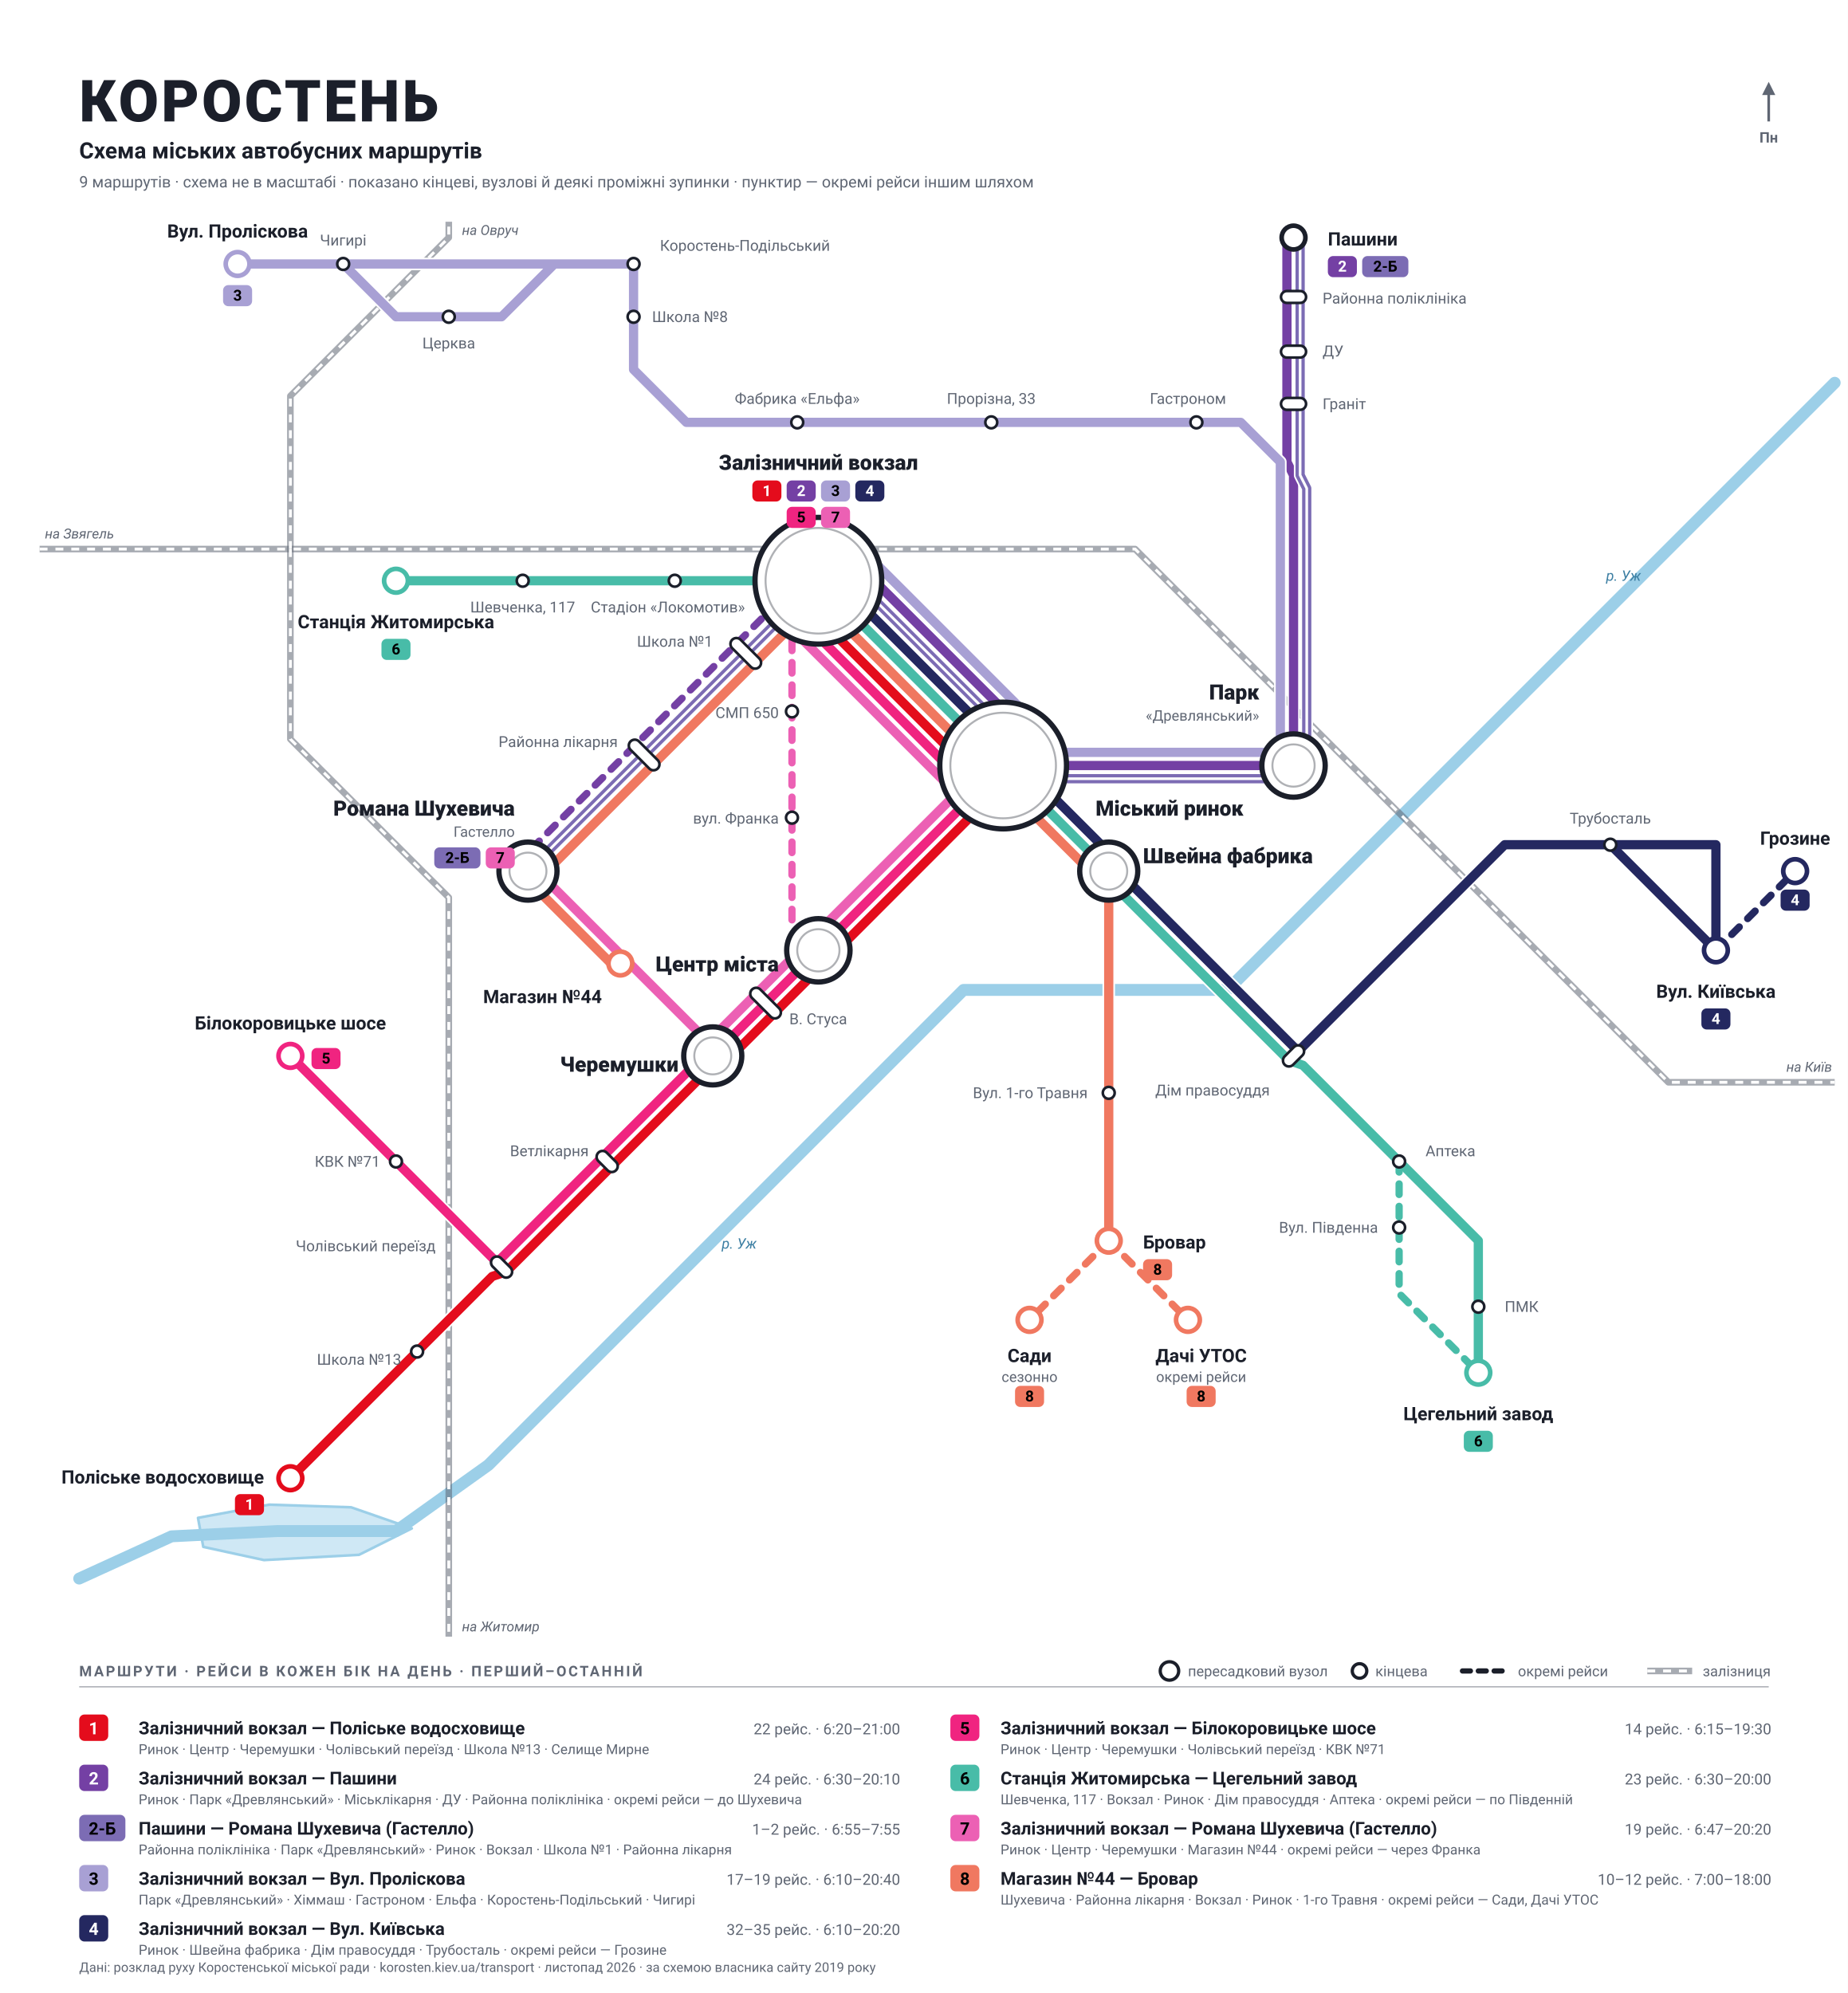
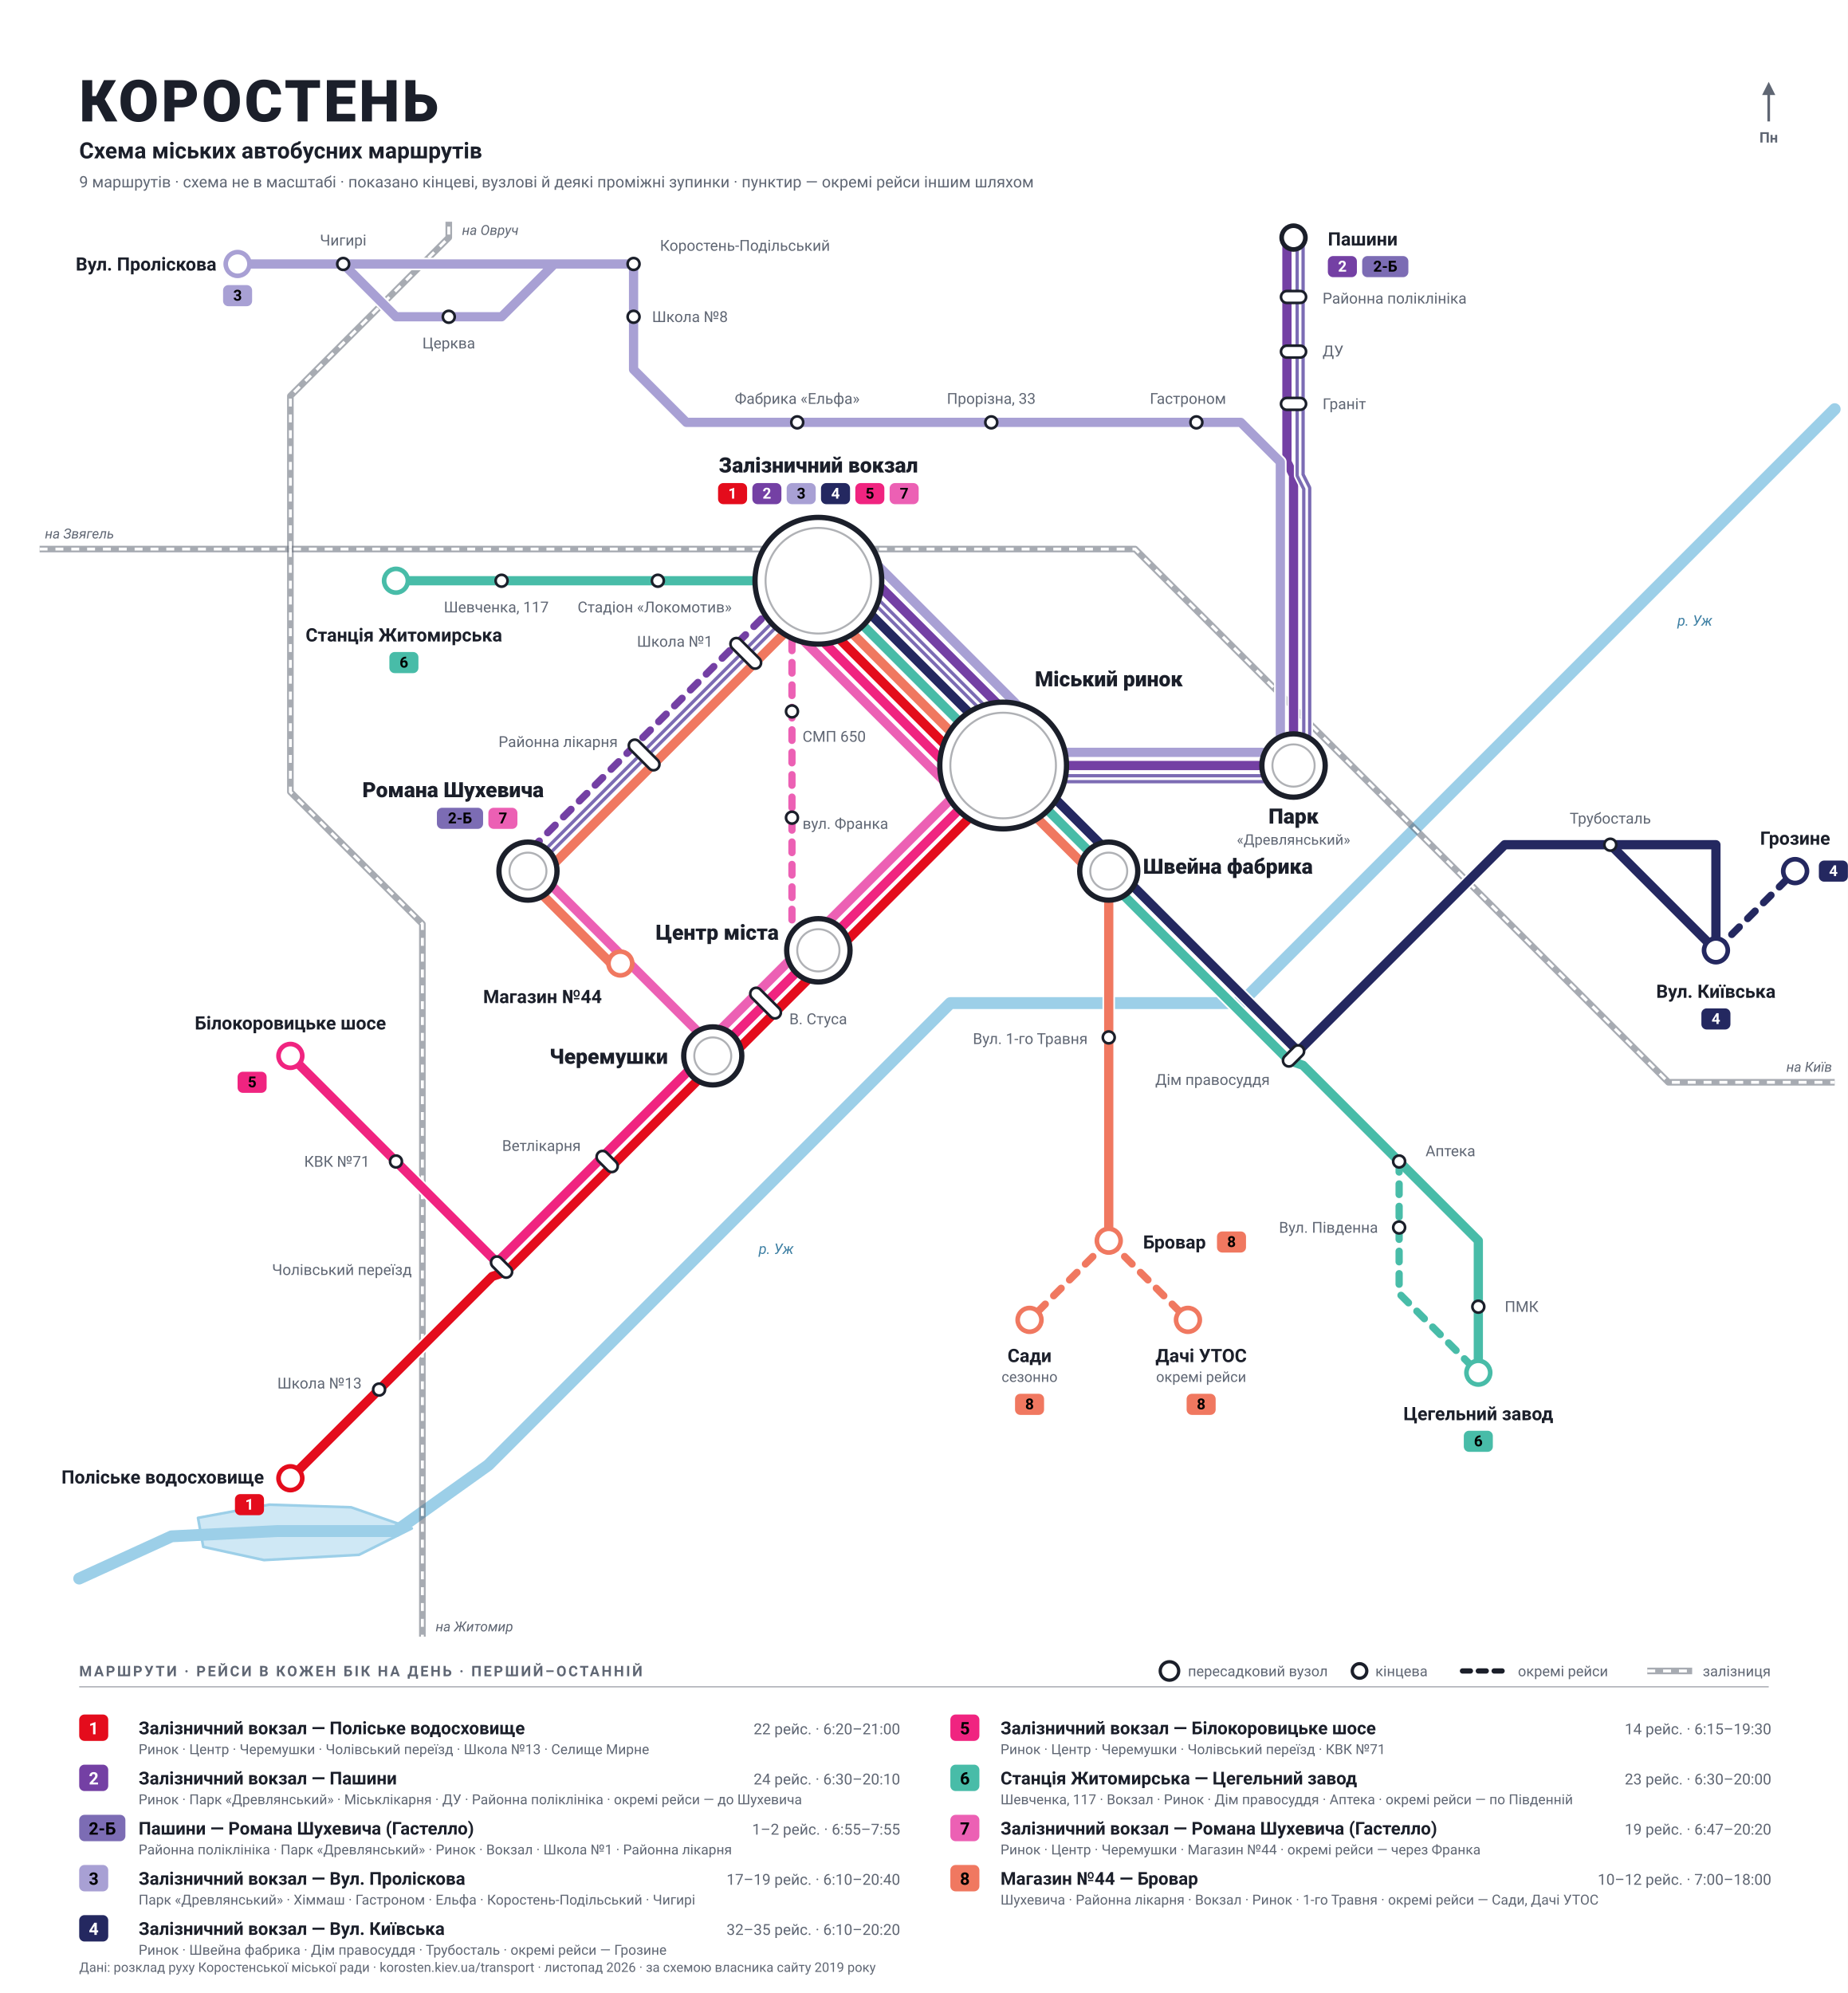
<svg xmlns="http://www.w3.org/2000/svg" viewBox="0 0 1400 1510" width="1400" height="1510" role="img" aria-label="Схема міських автобусних маршрутів Коростеня: 9 ліній, кінцеві та пересадкові зупинки" font-family="'Golos Text', 'Segoe UI', Roboto, Arial, sans-serif" color="#1b1f2a">
  <rect width="1400" height="1510" fill="#ffffff" />
  <text x="60" y="92" font-size="44" font-weight="800" letter-spacing="2" fill="#1b1f2a">КОРОСТЕНЬ</text>
  <text x="60" y="120" font-size="17" font-weight="600" fill="#1b1f2a">Схема міських автобусних маршрутів</text>
  <text x="60" y="142" font-size="12" fill="#5f6673">9 маршрутів · схема не в масштабі · показано кінцеві, вузлові й деякі проміжні зупинки · пунктир — окремі рейси іншим шляхом</text>
  <g transform="translate(1340,78)" fill="#5f6673" stroke="#5f6673">
    <line x1="0" y1="14" x2="0" y2="-10" stroke-width="2" />
    <polygon points="-5,-6 0,-16 5,-6" stroke="none" />
    <text x="0" y="30" text-anchor="middle" font-size="11" stroke="none" font-weight="600">Пн</text>
  </g>
  <g class="lts-water">
    <path d="M150.0,1150.0 L204.0,1140.0 L266.0,1142.0 L312.0,1158.0 L272.0,1178.0 L200.0,1182.0 L154.0,1172.0 Z" fill="#cfe8f5" stroke="#9ccfe8" stroke-width="2" stroke-linejoin="round" />
-     <path d="M60.0,1196.0 L130.0,1164.0 L210.0,1160.0 L300.0,1160.0 L370.0,1110.0 L730.0,750.0 L930.0,750.0 L1310.0,370.0 L1390.0,290.0" fill="none" stroke="#9ccfe8" stroke-width="9" stroke-linecap="round" stroke-linejoin="round" />
-     <text x="1230" y="440" text-anchor="middle" font-size="11" font-style="italic" fill="#3d7fa3">р. Уж</text>
-     <text x="560" y="946" text-anchor="middle" font-size="11" font-style="italic" fill="#3d7fa3">р. Уж</text>
+     <path d="M60.0,1196.0 L130.0,1164.0 L210.0,1160.0 L300.0,1160.0 L370.0,1110.0 L720.0,760.0 L940.0,760.0 L1320.0,380.0 L1390.0,310.0" fill="none" stroke="#9ccfe8" stroke-width="9" stroke-linecap="round" stroke-linejoin="round" />
+     <text x="1284" y="474" text-anchor="middle" font-size="11" font-style="italic" fill="#3d7fa3">р. Уж</text>
+     <text x="588" y="950" text-anchor="middle" font-size="11" font-style="italic" fill="#3d7fa3">р. Уж</text>
  </g>
  <g class="lts-rail" fill="none" stroke-linejoin="round">
    <path d="M30.0,416.0 L220.0,416.0 L860.0,416.0 L1264.0,820.0 L1390.0,820.0" stroke="#5f6673" stroke-width="5" opacity="0.55" />
    <path d="M30.0,416.0 L220.0,416.0 L860.0,416.0 L1264.0,820.0 L1390.0,820.0" stroke="#ffffff" stroke-width="2.2" stroke-dasharray="6 6" />
-     <path d="M220.0,416.0 L220.0,560.0 L340.0,680.0 L340.0,1240.0" stroke="#5f6673" stroke-width="5" opacity="0.55" />
-     <path d="M220.0,416.0 L220.0,560.0 L340.0,680.0 L340.0,1240.0" stroke="#ffffff" stroke-width="2.2" stroke-dasharray="6 6" />
+     <path d="M220.0,416.0 L220.0,600.0 L320.0,700.0 L320.0,1240.0" stroke="#5f6673" stroke-width="5" opacity="0.55" />
+     <path d="M220.0,416.0 L220.0,600.0 L320.0,700.0 L320.0,1240.0" stroke="#ffffff" stroke-width="2.2" stroke-dasharray="6 6" />
    <path d="M220.0,416.0 L220.0,300.0 L340.0,180.0 L340.0,168.0" stroke="#5f6673" stroke-width="5" opacity="0.55" />
    <path d="M220.0,416.0 L220.0,300.0 L340.0,180.0 L340.0,168.0" stroke="#ffffff" stroke-width="2.2" stroke-dasharray="6 6" />
    <text x="1388" y="812" text-anchor="end" font-size="10.5" font-style="italic" fill="#5f6673" stroke="none">на Київ</text>
-     <text x="350" y="1236" text-anchor="start" font-size="10.5" font-style="italic" fill="#5f6673" stroke="none">на Житомир</text>
+     <text x="330" y="1236" text-anchor="start" font-size="10.5" font-style="italic" fill="#5f6673" stroke="none">на Житомир</text>
    <text x="350" y="178" text-anchor="start" font-size="10.5" font-style="italic" fill="#5f6673" stroke="none">на Овруч</text>
    <text x="34" y="408" text-anchor="start" font-size="10.5" font-style="italic" fill="#5f6673" stroke="none">на Звягель</text>
  </g>
  <g class="lts-routes" fill="none" stroke-linecap="round" stroke-linejoin="round">
    <g class="lts-route" data-route="1">
      <path d="M605.9,454.1 L752.9,601.2 L627.1,727.1 L547.1,807.1 L536.5,810.6 L383.5,963.5 L372.9,967.1 L220.0,1120.0" stroke="#ffffff" stroke-width="9.5" />
      <path d="M605.9,454.1 L752.9,601.2 L627.1,727.1 L547.1,807.1 L536.5,810.6 L383.5,963.5 L372.9,967.1 L220.0,1120.0" stroke="#E40C1C" stroke-width="7" />
    </g>
    <g class="lts-route" data-route="2">
      <path d="M641.2,418.8 L802.4,580.0 L980.0,580.0 L980.0,360.0 L975.0,350.0 L975.0,180.0" stroke="#ffffff" stroke-width="9.5" />
      <path d="M641.2,418.8 L802.4,580.0 L980.0,580.0 L980.0,360.0 L975.0,350.0 L975.0,180.0" stroke="#7440A4" stroke-width="7" />
      <path d="M612.9,432.9 L392.9,652.9" stroke="#7440A4" stroke-width="5.5" stroke-dasharray="8 9" />
    </g>
    <g class="lts-route" data-route="2b">
      <path d="M985.0,180.0 L985.0,360.0 L990.0,370.0 L990.0,590.0 L798.3,590.0 L634.1,425.9 L400.0,660.0" stroke="#ffffff" stroke-width="9.5" />
      <path d="M985.0,180.0 L985.0,360.0 L990.0,370.0 L990.0,590.0 L798.3,590.0 L634.1,425.9 L400.0,660.0" stroke="#7C6CB4" stroke-width="7" />
      <path d="M985.0,180.0 L985.0,360.0 L990.0,370.0 L990.0,590.0 L798.3,590.0 L634.1,425.9 L400.0,660.0" stroke="#ffffff" stroke-width="2" />
    </g>
    <g class="lts-route" data-route="3">
      <path d="M648.3,411.7 L806.6,570.0 L970.0,570.0 L970.0,350.0 L940.0,320.0 L520.0,320.0 L480.0,280.0 L480.0,200.0 L420.0,200.0 L380.0,240.0 L300.0,240.0 L260.0,200.0 L180.0,200.0 L260.0,200.0 L420.0,200.0" stroke="#ffffff" stroke-width="9.5" />
      <path d="M648.3,411.7 L806.6,570.0 L970.0,570.0 L970.0,350.0 L940.0,320.0 L520.0,320.0 L480.0,280.0 L480.0,200.0 L420.0,200.0 L380.0,240.0 L300.0,240.0 L260.0,200.0 L180.0,200.0 L260.0,200.0 L420.0,200.0" stroke="#A8A0D4" stroke-width="7" />
    </g>
    <g class="lts-route" data-route="4">
      <path d="M627.1,432.9 L767.1,572.9 L847.1,652.9 L850.6,663.5 L983.5,796.5 L1140.0,640.0 L1220.0,640.0 L1300.0,640.0 L1300.0,720.0 L1220.0,640.0" stroke="#ffffff" stroke-width="9.5" />
      <path d="M627.1,432.9 L767.1,572.9 L847.1,652.9 L850.6,663.5 L983.5,796.5 L1140.0,640.0 L1220.0,640.0 L1300.0,640.0 L1300.0,720.0 L1220.0,640.0" stroke="#242860" stroke-width="7" />
      <path d="M1300.0,720.0 L1360.0,660.0" stroke="#242860" stroke-width="5.5" stroke-dasharray="8 9" />
    </g>
    <g class="lts-route" data-route="5">
      <path d="M598.8,461.2 L738.8,601.2 L620.0,720.0 L540.0,800.0 L529.4,803.5 L376.5,956.5 L220.0,800.0" stroke="#ffffff" stroke-width="9.5" />
      <path d="M598.8,461.2 L738.8,601.2 L620.0,720.0 L540.0,800.0 L529.4,803.5 L376.5,956.5 L220.0,800.0" stroke="#F02480" stroke-width="7" />
    </g>
    <g class="lts-route" data-route="6">
      <path d="M300.0,440.0 L620.0,440.0 L760.0,580.0 L840.0,660.0 L843.5,670.6 L976.5,803.5 L987.1,807.1 L1060.0,880.0 L1120.0,940.0 L1120.0,1040.0" stroke="#ffffff" stroke-width="9.5" />
      <path d="M300.0,440.0 L620.0,440.0 L760.0,580.0 L840.0,660.0 L843.5,670.6 L976.5,803.5 L987.1,807.1 L1060.0,880.0 L1120.0,940.0 L1120.0,1040.0" stroke="#48BCA8" stroke-width="7" />
      <path d="M1060.0,880.0 L1060.0,980.0 L1120.0,1040.0" stroke="#48BCA8" stroke-width="5.5" stroke-dasharray="8 9" />
    </g>
    <g class="lts-route" data-route="7">
      <path d="M591.7,468.3 L724.6,601.2 L612.9,712.9 L536.5,789.4 L473.5,726.5 L403.5,656.5" stroke="#ffffff" stroke-width="9.5" />
      <path d="M591.7,468.3 L724.6,601.2 L612.9,712.9 L536.5,789.4 L473.5,726.5 L403.5,656.5" stroke="#EC60B4" stroke-width="7" />
      <path d="M620.0,440.0 L600.0,470.0 L600.0,700.0 L620.0,720.0" stroke="#EC60B4" stroke-width="5.5" stroke-dasharray="8 9" />
    </g>
    <g class="lts-route" data-route="8">
      <path d="M466.5,733.5 L403.5,670.6 L620.0,454.1 L752.9,587.1 L840.0,674.1 L840.0,940.0" stroke="#ffffff" stroke-width="9.5" />
      <path d="M466.5,733.5 L403.5,670.6 L620.0,454.1 L752.9,587.1 L840.0,674.1 L840.0,940.0" stroke="#F07860" stroke-width="7" />
      <path d="M840.0,940.0 L780.0,1000.0" stroke="#F07860" stroke-width="5.5" stroke-dasharray="8 9" />
      <path d="M840.0,940.0 L900.0,1000.0" stroke="#F07860" stroke-width="5.5" stroke-dasharray="8 9" />
    </g>
  </g>
  <g class="lts-stop lts-stop--waypoint" data-stop="st_1082" data-stops="st_1082">
    <line x1="985.0" y1="306.0" x2="975.0" y2="306.0" stroke="#1b1f2a" stroke-width="11" stroke-linecap="round" />
    <line x1="985.0" y1="306.0" x2="975.0" y2="306.0" stroke="#ffffff" stroke-width="7" stroke-linecap="round" />
    <text x="1002" y="310" text-anchor="start" font-size="11.5" fill="#5f6673">Граніт</text>
  </g>
  <g class="lts-stop lts-stop--waypoint" data-stop="st_1083" data-stops="st_1083">
    <line x1="985.0" y1="266.4" x2="975.0" y2="266.4" stroke="#1b1f2a" stroke-width="11" stroke-linecap="round" />
    <line x1="985.0" y1="266.4" x2="975.0" y2="266.4" stroke="#ffffff" stroke-width="7" stroke-linecap="round" />
    <text x="1002" y="270" text-anchor="start" font-size="11.5" fill="#5f6673">ДУ</text>
  </g>
  <g class="lts-stop lts-stop--waypoint" data-stop="st_1085" data-stops="st_1085">
    <line x1="985.0" y1="225.0" x2="975.0" y2="225.0" stroke="#1b1f2a" stroke-width="11" stroke-linecap="round" />
    <line x1="985.0" y1="225.0" x2="975.0" y2="225.0" stroke="#ffffff" stroke-width="7" stroke-linecap="round" />
    <text x="1002" y="230" text-anchor="start" font-size="11.5" fill="#5f6673">Районна поліклініка</text>
  </g>
  <g class="lts-stop lts-stop--waypoint" data-stop="st_1021" data-stops="st_1021">
    <line x1="906.4" y1="320.0" x2="906.4" y2="320.0" stroke="#1b1f2a" stroke-width="11" stroke-linecap="round" />
    <line x1="906.4" y1="320.0" x2="906.4" y2="320.0" stroke="#ffffff" stroke-width="7" stroke-linecap="round" />
    <text x="900" y="306" text-anchor="middle" font-size="11.5" fill="#5f6673">Гастроном</text>
  </g>
  <g class="lts-stop lts-stop--waypoint" data-stop="st_1023" data-stops="st_1023">
    <line x1="751.0" y1="320.0" x2="751.0" y2="320.0" stroke="#1b1f2a" stroke-width="11" stroke-linecap="round" />
    <line x1="751.0" y1="320.0" x2="751.0" y2="320.0" stroke="#ffffff" stroke-width="7" stroke-linecap="round" />
    <text x="751" y="306" text-anchor="middle" font-size="11.5" fill="#5f6673">Прорізна, 33</text>
  </g>
  <g class="lts-stop lts-stop--waypoint" data-stop="st_1025" data-stops="st_1025">
    <line x1="604.0" y1="320.0" x2="604.0" y2="320.0" stroke="#1b1f2a" stroke-width="11" stroke-linecap="round" />
    <line x1="604.0" y1="320.0" x2="604.0" y2="320.0" stroke="#ffffff" stroke-width="7" stroke-linecap="round" />
    <text x="604" y="306" text-anchor="middle" font-size="11.5" fill="#5f6673">Фабрика «Ельфа»</text>
  </g>
  <g class="lts-stop lts-stop--waypoint" data-stop="st_1028" data-stops="st_1028">
    <line x1="480.0" y1="240.0" x2="480.0" y2="240.0" stroke="#1b1f2a" stroke-width="11" stroke-linecap="round" />
    <line x1="480.0" y1="240.0" x2="480.0" y2="240.0" stroke="#ffffff" stroke-width="7" stroke-linecap="round" />
    <text x="494" y="244" text-anchor="start" font-size="11.5" fill="#5f6673">Школа №8</text>
  </g>
  <g class="lts-stop lts-stop--waypoint" data-stop="st_1031" data-stops="st_1031">
    <line x1="480.0" y1="200.0" x2="480.0" y2="200.0" stroke="#1b1f2a" stroke-width="11" stroke-linecap="round" />
    <line x1="480.0" y1="200.0" x2="480.0" y2="200.0" stroke="#ffffff" stroke-width="7" stroke-linecap="round" />
    <text x="500" y="190" text-anchor="start" font-size="11.5" fill="#5f6673">Коростень-Подільський</text>
  </g>
  <g class="lts-stop lts-stop--waypoint" data-stop="st_1033" data-stops="st_1033">
    <line x1="340.0" y1="240.0" x2="340.0" y2="240.0" stroke="#1b1f2a" stroke-width="11" stroke-linecap="round" />
    <line x1="340.0" y1="240.0" x2="340.0" y2="240.0" stroke="#ffffff" stroke-width="7" stroke-linecap="round" />
    <text x="340" y="264" text-anchor="middle" font-size="11.5" fill="#5f6673">Церква</text>
  </g>
  <g class="lts-stop lts-stop--waypoint" data-stop="st_1035" data-stops="st_1035">
    <line x1="260.0" y1="200.0" x2="260.0" y2="200.0" stroke="#1b1f2a" stroke-width="11" stroke-linecap="round" />
    <line x1="260.0" y1="200.0" x2="260.0" y2="200.0" stroke="#ffffff" stroke-width="7" stroke-linecap="round" />
    <text x="260" y="186" text-anchor="middle" font-size="11.5" fill="#5f6673">Чигирі</text>
  </g>
  <g class="lts-stop lts-stop--waypoint" data-stop="st_1005" data-stops="st_1005">
    <line x1="572.9" y1="752.9" x2="587.1" y2="767.1" stroke="#1b1f2a" stroke-width="11" stroke-linecap="round" />
    <line x1="572.9" y1="752.9" x2="587.1" y2="767.1" stroke="#ffffff" stroke-width="7" stroke-linecap="round" />
    <text x="598" y="776" text-anchor="start" font-size="11.5" fill="#5f6673">В. Стуса</text>
  </g>
  <g class="lts-stop lts-stop--waypoint" data-stop="st_1007" data-stops="st_1007">
    <line x1="456.5" y1="876.5" x2="463.5" y2="883.5" stroke="#1b1f2a" stroke-width="11" stroke-linecap="round" />
    <line x1="456.5" y1="876.5" x2="463.5" y2="883.5" stroke="#ffffff" stroke-width="7" stroke-linecap="round" />
-     <text x="446" y="876" text-anchor="end" font-size="11.5" fill="#5f6673">Ветлікарня</text>
+     <text x="440" y="872" text-anchor="end" font-size="11.5" fill="#5f6673">Ветлікарня</text>
  </g>
  <g class="lts-stop lts-stop--waypoint" data-stop="st_1010" data-stops="st_1010">
    <line x1="376.5" y1="956.5" x2="383.5" y2="963.5" stroke="#1b1f2a" stroke-width="11" stroke-linecap="round" />
    <line x1="376.5" y1="956.5" x2="383.5" y2="963.5" stroke="#ffffff" stroke-width="7" stroke-linecap="round" />
-     <text x="330" y="948" text-anchor="end" font-size="11.5" fill="#5f6673">Чолівський переїзд</text>
+     <text x="312" y="966" text-anchor="end" font-size="11.5" fill="#5f6673">Чолівський переїзд</text>
  </g>
  <g class="lts-stop lts-stop--waypoint" data-stop="st_1011" data-stops="st_1011">
-     <line x1="316.0" y1="1024.0" x2="316.0" y2="1024.0" stroke="#1b1f2a" stroke-width="11" stroke-linecap="round" />
-     <line x1="316.0" y1="1024.0" x2="316.0" y2="1024.0" stroke="#ffffff" stroke-width="7" stroke-linecap="round" />
-     <text x="304" y="1034" text-anchor="end" font-size="11.5" fill="#5f6673">Школа №13</text>
+     <line x1="287.2" y1="1052.8" x2="287.2" y2="1052.8" stroke="#1b1f2a" stroke-width="11" stroke-linecap="round" />
+     <line x1="287.2" y1="1052.8" x2="287.2" y2="1052.8" stroke="#ffffff" stroke-width="7" stroke-linecap="round" />
+     <text x="274" y="1052" text-anchor="end" font-size="11.5" fill="#5f6673">Школа №13</text>
  </g>
  <g class="lts-stop lts-stop--waypoint" data-stop="st_1047" data-stops="st_1047">
    <line x1="300.0" y1="880.0" x2="300.0" y2="880.0" stroke="#1b1f2a" stroke-width="11" stroke-linecap="round" />
    <line x1="300.0" y1="880.0" x2="300.0" y2="880.0" stroke="#ffffff" stroke-width="7" stroke-linecap="round" />
-     <text x="288" y="884" text-anchor="end" font-size="11.5" fill="#5f6673">КВК №71</text>
+     <text x="280" y="884" text-anchor="end" font-size="11.5" fill="#5f6673">КВК №71</text>
  </g>
  <g class="lts-stop lts-stop--waypoint" data-stop="st_1064" data-stops="st_1064">
    <line x1="557.9" y1="487.9" x2="572.1" y2="502.1" stroke="#1b1f2a" stroke-width="11" stroke-linecap="round" />
    <line x1="557.9" y1="487.9" x2="572.1" y2="502.1" stroke="#ffffff" stroke-width="7" stroke-linecap="round" />
    <text x="540" y="490" text-anchor="end" font-size="11.5" fill="#5f6673">Школа №1</text>
  </g>
  <g class="lts-stop lts-stop--waypoint" data-stop="st_1073" data-stops="st_1073">
    <line x1="480.9" y1="564.9" x2="495.1" y2="579.1" stroke="#1b1f2a" stroke-width="11" stroke-linecap="round" />
    <line x1="480.9" y1="564.9" x2="495.1" y2="579.1" stroke="#ffffff" stroke-width="7" stroke-linecap="round" />
    <text x="468" y="566" text-anchor="end" font-size="11.5" fill="#5f6673">Районна лікарня</text>
  </g>
  <g class="lts-stop lts-stop--waypoint" data-stop="st_1053" data-stops="st_1053">
-     <line x1="396.0" y1="440.0" x2="396.0" y2="440.0" stroke="#1b1f2a" stroke-width="11" stroke-linecap="round" />
-     <line x1="396.0" y1="440.0" x2="396.0" y2="440.0" stroke="#ffffff" stroke-width="7" stroke-linecap="round" />
-     <text x="396" y="464" text-anchor="middle" font-size="11.5" fill="#5f6673">Шевченка, 117</text>
+     <line x1="380.0" y1="440.0" x2="380.0" y2="440.0" stroke="#1b1f2a" stroke-width="11" stroke-linecap="round" />
+     <line x1="380.0" y1="440.0" x2="380.0" y2="440.0" stroke="#ffffff" stroke-width="7" stroke-linecap="round" />
+     <text x="376" y="464" text-anchor="middle" font-size="11.5" fill="#5f6673">Шевченка, 117</text>
  </g>
  <g class="lts-stop lts-stop--waypoint" data-stop="st_1055" data-stops="st_1055">
-     <line x1="511.2" y1="440.0" x2="511.2" y2="440.0" stroke="#1b1f2a" stroke-width="11" stroke-linecap="round" />
-     <line x1="511.2" y1="440.0" x2="511.2" y2="440.0" stroke="#ffffff" stroke-width="7" stroke-linecap="round" />
-     <text x="506" y="464" text-anchor="middle" font-size="11.5" fill="#5f6673">Стадіон «Локомотив»</text>
+     <line x1="498.4" y1="440.0" x2="498.4" y2="440.0" stroke="#1b1f2a" stroke-width="11" stroke-linecap="round" />
+     <line x1="498.4" y1="440.0" x2="498.4" y2="440.0" stroke="#ffffff" stroke-width="7" stroke-linecap="round" />
+     <text x="496" y="464" text-anchor="middle" font-size="11.5" fill="#5f6673">Стадіон «Локомотив»</text>
  </g>
  <g class="lts-stop lts-stop--waypoint" data-stop="st_1074" data-stops="st_1074">
-     <line x1="840.0" y1="828.0" x2="840.0" y2="828.0" stroke="#1b1f2a" stroke-width="11" stroke-linecap="round" />
-     <line x1="840.0" y1="828.0" x2="840.0" y2="828.0" stroke="#ffffff" stroke-width="7" stroke-linecap="round" />
-     <text x="824" y="832" text-anchor="end" font-size="11.5" fill="#5f6673">Вул. 1-го Травня</text>
+     <line x1="840.0" y1="786.0" x2="840.0" y2="786.0" stroke="#1b1f2a" stroke-width="11" stroke-linecap="round" />
+     <line x1="840.0" y1="786.0" x2="840.0" y2="786.0" stroke="#ffffff" stroke-width="7" stroke-linecap="round" />
+     <text x="824" y="791" text-anchor="end" font-size="11.5" fill="#5f6673">Вул. 1-го Травня</text>
  </g>
  <g class="lts-stop lts-stop--waypoint" data-stop="st_1038" data-stops="st_1038">
    <line x1="976.5" y1="803.5" x2="983.5" y2="796.5" stroke="#1b1f2a" stroke-width="11" stroke-linecap="round" />
    <line x1="976.5" y1="803.5" x2="983.5" y2="796.5" stroke="#ffffff" stroke-width="7" stroke-linecap="round" />
-     <text x="962" y="830" text-anchor="end" font-size="11.5" fill="#5f6673">Дім правосуддя</text>
+     <text x="962" y="822" text-anchor="end" font-size="11.5" fill="#5f6673">Дім правосуддя</text>
  </g>
  <g class="lts-stop lts-stop--waypoint" data-stop="st_1041" data-stops="st_1041">
    <line x1="1220.0" y1="640.0" x2="1220.0" y2="640.0" stroke="#1b1f2a" stroke-width="11" stroke-linecap="round" />
    <line x1="1220.0" y1="640.0" x2="1220.0" y2="640.0" stroke="#ffffff" stroke-width="7" stroke-linecap="round" />
    <text x="1220" y="624" text-anchor="middle" font-size="11.5" fill="#5f6673">Трубосталь</text>
  </g>
  <g class="lts-stop lts-stop--waypoint" data-stop="st_1057" data-stops="st_1057">
    <line x1="1060.0" y1="880.0" x2="1060.0" y2="880.0" stroke="#1b1f2a" stroke-width="11" stroke-linecap="round" />
    <line x1="1060.0" y1="880.0" x2="1060.0" y2="880.0" stroke="#ffffff" stroke-width="7" stroke-linecap="round" />
    <text x="1080" y="876" text-anchor="start" font-size="11.5" fill="#5f6673">Аптека</text>
  </g>
  <g class="lts-stop lts-stop--waypoint" data-stop="st_1063" data-stops="st_1063">
    <line x1="1120.0" y1="990.0" x2="1120.0" y2="990.0" stroke="#1b1f2a" stroke-width="11" stroke-linecap="round" />
    <line x1="1120.0" y1="990.0" x2="1120.0" y2="990.0" stroke="#ffffff" stroke-width="7" stroke-linecap="round" />
    <text x="1140" y="994" text-anchor="start" font-size="11.5" fill="#5f6673">ПМК</text>
  </g>
  <g class="lts-stop lts-stop--waypoint" data-stop="st_1060" data-stops="st_1060">
    <line x1="1060.0" y1="930.0" x2="1060.0" y2="930.0" stroke="#1b1f2a" stroke-width="11" stroke-linecap="round" />
    <line x1="1060.0" y1="930.0" x2="1060.0" y2="930.0" stroke="#ffffff" stroke-width="7" stroke-linecap="round" />
    <text x="1044" y="934" text-anchor="end" font-size="11.5" fill="#5f6673">Вул. Південна</text>
  </g>
  <g class="lts-stop lts-stop--waypoint" data-stop="st_1072" data-stops="st_1072">
    <line x1="600.0" y1="539.0" x2="600.0" y2="539.0" stroke="#1b1f2a" stroke-width="11" stroke-linecap="round" />
    <line x1="600.0" y1="539.0" x2="600.0" y2="539.0" stroke="#ffffff" stroke-width="7" stroke-linecap="round" />
-     <text x="590" y="544" text-anchor="end" font-size="11.5" fill="#5f6673">СМП 650</text>
+     <text x="608" y="562" text-anchor="start" font-size="11.5" fill="#5f6673">СМП 650</text>
  </g>
  <g class="lts-stop lts-stop--waypoint" data-stop="st_1071" data-stops="st_1071">
    <line x1="600.0" y1="619.5" x2="600.0" y2="619.5" stroke="#1b1f2a" stroke-width="11" stroke-linecap="round" />
    <line x1="600.0" y1="619.5" x2="600.0" y2="619.5" stroke="#ffffff" stroke-width="7" stroke-linecap="round" />
-     <text x="590" y="624" text-anchor="end" font-size="11.5" fill="#5f6673">вул. Франка</text>
+     <text x="608" y="628" text-anchor="start" font-size="11.5" fill="#5f6673">вул. Франка</text>
  </g>
  <g class="lts-stop lts-stop--terminal" data-stop="st_1015" data-stops="st_1015">
    <circle cx="220.0" cy="1120.0" r="9" fill="#ffffff" stroke="#E40C1C" stroke-width="3.5" />
    <text x="200" y="1124" text-anchor="end" font-size="14" font-weight="700" fill="#1b1f2a">Поліське водосховище</text>
    <g class="lts-badge" data-route="1">
      <rect x="178.0" y="1132.0" width="22" height="16" rx="4" fill="#E40C1C" />
      <text x="189.0" y="1143.8" text-anchor="middle" font-size="11.5" font-weight="700" fill="#ffffff">1</text>
    </g>
  </g>
  <g class="lts-stop lts-stop--terminal" data-stop="st_1048" data-stops="st_1048">
    <circle cx="220.0" cy="800.0" r="9" fill="#ffffff" stroke="#F02480" stroke-width="3.5" />
    <text x="220" y="780" text-anchor="middle" font-size="14" font-weight="700" fill="#1b1f2a">Білокоровицьке шосе</text>
    <g class="lts-badge" data-route="5">
-       <rect x="236.0" y="794.0" width="22" height="16" rx="4" fill="#F02480" />
-       <text x="247.0" y="805.8" text-anchor="middle" font-size="11.5" font-weight="700" fill="#000000">5</text>
+       <rect x="180.0" y="812.0" width="22" height="16" rx="4" fill="#F02480" />
+       <text x="191.0" y="823.8" text-anchor="middle" font-size="11.5" font-weight="700" fill="#000000">5</text>
    </g>
  </g>
  <g class="lts-stop lts-stop--terminal" data-stop="st_1087" data-stops="st_1087">
    <circle cx="980.0" cy="180.0" r="9" fill="#ffffff" stroke="#1b1f2a" stroke-width="3.5" />
    <text x="1006" y="186" text-anchor="start" font-size="14" font-weight="700" fill="#1b1f2a">Пашини</text>
    <g class="lts-badge" data-route="2">
      <rect x="1006.0" y="194.0" width="22" height="16" rx="4" fill="#7440A4" />
      <text x="1017.0" y="205.8" text-anchor="middle" font-size="11.5" font-weight="700" fill="#ffffff">2</text>
    </g>
    <g class="lts-badge" data-route="2b">
      <rect x="1032.0" y="194.0" width="35" height="16" rx="4" fill="#7C6CB4" />
      <text x="1049.5" y="205.8" text-anchor="middle" font-size="11.5" font-weight="700" fill="#000000">2-Б</text>
    </g>
  </g>
  <g class="lts-stop lts-stop--terminal" data-stop="st_1036" data-stops="st_1036">
    <circle cx="180.0" cy="200.0" r="9" fill="#ffffff" stroke="#A8A0D4" stroke-width="3.5" />
-     <text x="180" y="180" text-anchor="middle" font-size="14" font-weight="700" fill="#1b1f2a">Вул. Проліскова</text>
+     <text x="164" y="205" text-anchor="end" font-size="14" font-weight="700" fill="#1b1f2a">Вул. Проліскова</text>
    <g class="lts-badge" data-route="3">
      <rect x="169.0" y="216.0" width="22" height="16" rx="4" fill="#A8A0D4" />
      <text x="180.0" y="227.8" text-anchor="middle" font-size="11.5" font-weight="700" fill="#000000">3</text>
    </g>
  </g>
  <g class="lts-stop lts-stop--terminal" data-stop="st_1044" data-stops="st_1044">
    <circle cx="1300.0" cy="720.0" r="9" fill="#ffffff" stroke="#242860" stroke-width="3.5" />
    <text x="1300" y="756" text-anchor="middle" font-size="14" font-weight="700" fill="#1b1f2a">Вул. Київська</text>
    <g class="lts-badge" data-route="4">
      <rect x="1289.0" y="764.0" width="22" height="16" rx="4" fill="#242860" />
      <text x="1300.0" y="775.8" text-anchor="middle" font-size="11.5" font-weight="700" fill="#ffffff">4</text>
    </g>
  </g>
  <g class="lts-stop lts-stop--terminal" data-stop="st_1049" data-stops="st_1049">
    <circle cx="300.0" cy="440.0" r="9" fill="#ffffff" stroke="#48BCA8" stroke-width="3.5" />
-     <text x="300" y="476" text-anchor="middle" font-size="14" font-weight="700" fill="#1b1f2a">Станція Житомирська</text>
+     <text x="306" y="486" text-anchor="middle" font-size="14" font-weight="700" fill="#1b1f2a">Станція Житомирська</text>
    <g class="lts-badge" data-route="6">
-       <rect x="289.0" y="484.0" width="22" height="16" rx="4" fill="#48BCA8" />
-       <text x="300.0" y="495.8" text-anchor="middle" font-size="11.5" font-weight="700" fill="#000000">6</text>
+       <rect x="295.0" y="494.0" width="22" height="16" rx="4" fill="#48BCA8" />
+       <text x="306.0" y="505.8" text-anchor="middle" font-size="11.5" font-weight="700" fill="#000000">6</text>
    </g>
  </g>
  <g class="lts-stop lts-stop--terminal" data-stop="st_1061" data-stops="st_1061">
    <circle cx="1120.0" cy="1040.0" r="9" fill="#ffffff" stroke="#48BCA8" stroke-width="3.5" />
    <text x="1120" y="1076" text-anchor="middle" font-size="14" font-weight="700" fill="#1b1f2a">Цегельний завод</text>
    <g class="lts-badge" data-route="6">
      <rect x="1109.0" y="1084.0" width="22" height="16" rx="4" fill="#48BCA8" />
      <text x="1120.0" y="1095.8" text-anchor="middle" font-size="11.5" font-weight="700" fill="#000000">6</text>
    </g>
  </g>
  <g class="lts-stop lts-stop--terminal" data-stop="st_1076" data-stops="st_1076">
    <circle cx="840.0" cy="940.0" r="9" fill="#ffffff" stroke="#F07860" stroke-width="3.5" />
    <text x="866" y="946" text-anchor="start" font-size="14" font-weight="700" fill="#1b1f2a">Бровар</text>
    <g class="lts-badge" data-route="8">
-       <rect x="866.0" y="954.0" width="22" height="16" rx="4" fill="#F07860" />
-       <text x="877.0" y="965.8" text-anchor="middle" font-size="11.5" font-weight="700" fill="#000000">8</text>
+       <rect x="922.0" y="933.0" width="22" height="16" rx="4" fill="#F07860" />
+       <text x="933.0" y="944.8" text-anchor="middle" font-size="11.5" font-weight="700" fill="#000000">8</text>
    </g>
  </g>
  <g class="lts-stop lts-stop--terminal" data-stop="st_1068" data-stops="st_1068">
    <circle cx="470.0" cy="730.0" r="9" fill="#ffffff" stroke="#F07860" stroke-width="3.5" />
    <text x="456" y="760" text-anchor="end" font-size="14" font-weight="700" fill="#1b1f2a">Магазин №44</text>
  </g>
  <g class="lts-stop lts-stop--terminal" data-stop="st_1101" data-stops="st_1101">
    <circle cx="1360.0" cy="660.0" r="9" fill="#ffffff" stroke="#242860" stroke-width="3.5" />
    <text x="1360" y="640" text-anchor="middle" font-size="14" font-weight="700" fill="#1b1f2a">Грозине</text>
    <g class="lts-badge" data-route="4">
-       <rect x="1349.0" y="674.0" width="22" height="16" rx="4" fill="#242860" />
-       <text x="1360.0" y="685.8" text-anchor="middle" font-size="11.5" font-weight="700" fill="#ffffff">4</text>
+       <rect x="1378.0" y="652.0" width="22" height="16" rx="4" fill="#242860" />
+       <text x="1389.0" y="663.8" text-anchor="middle" font-size="11.5" font-weight="700" fill="#ffffff">4</text>
    </g>
  </g>
  <g class="lts-stop lts-stop--terminal" data-stop="st_1105" data-stops="st_1105">
    <circle cx="780.0" cy="1000.0" r="9" fill="#ffffff" stroke="#F07860" stroke-width="3.5" />
    <text x="780" y="1032" text-anchor="middle" font-size="14" font-weight="700" fill="#1b1f2a">Сади</text>
    <text x="780" y="1047" text-anchor="middle" font-size="11" fill="#5f6673">сезонно</text>
    <g class="lts-badge" data-route="8">
-       <rect x="769.0" y="1050.0" width="22" height="16" rx="4" fill="#F07860" />
-       <text x="780.0" y="1061.8" text-anchor="middle" font-size="11.5" font-weight="700" fill="#000000">8</text>
+       <rect x="769.0" y="1056.0" width="22" height="16" rx="4" fill="#F07860" />
+       <text x="780.0" y="1067.8" text-anchor="middle" font-size="11.5" font-weight="700" fill="#000000">8</text>
    </g>
  </g>
  <g class="lts-stop lts-stop--terminal" data-stop="st_1102" data-stops="st_1102">
    <circle cx="900.0" cy="1000.0" r="9" fill="#ffffff" stroke="#F07860" stroke-width="3.5" />
    <text x="910" y="1032" text-anchor="middle" font-size="14" font-weight="700" fill="#1b1f2a">Дачі УТОС</text>
    <text x="910" y="1047" text-anchor="middle" font-size="11" fill="#5f6673">окремі рейси</text>
    <g class="lts-badge" data-route="8">
-       <rect x="899.0" y="1050.0" width="22" height="16" rx="4" fill="#F07860" />
-       <text x="910.0" y="1061.8" text-anchor="middle" font-size="11.5" font-weight="700" fill="#000000">8</text>
+       <rect x="899.0" y="1056.0" width="22" height="16" rx="4" fill="#F07860" />
+       <text x="910.0" y="1067.8" text-anchor="middle" font-size="11.5" font-weight="700" fill="#000000">8</text>
    </g>
  </g>
  <g class="lts-stop lts-stop--hub" data-stop="st_1001" data-stops="st_1001">
    <circle cx="620" cy="440" r="48" fill="#ffffff" stroke="#1b1f2a" stroke-width="4" />
    <circle cx="620" cy="440" r="40" fill="none" stroke="#1b1f2a" stroke-width="1.5" opacity="0.35" />
-     <text x="620" y="356" text-anchor="middle" font-size="16" font-weight="800" fill="#1b1f2a">Залізничний вокзал</text>
+     <text x="620" y="358" text-anchor="middle" font-size="16" font-weight="800" fill="#1b1f2a">Залізничний вокзал</text>
    <g class="lts-badge" data-route="1">
-       <rect x="570.0" y="364.0" width="22" height="16" rx="4" fill="#E40C1C" />
-       <text x="581.0" y="375.8" text-anchor="middle" font-size="11.5" font-weight="700" fill="#ffffff">1</text>
+       <rect x="544.0" y="366.0" width="22" height="16" rx="4" fill="#E40C1C" />
+       <text x="555.0" y="377.8" text-anchor="middle" font-size="11.5" font-weight="700" fill="#ffffff">1</text>
    </g>
    <g class="lts-badge" data-route="2">
-       <rect x="596.0" y="364.0" width="22" height="16" rx="4" fill="#7440A4" />
-       <text x="607.0" y="375.8" text-anchor="middle" font-size="11.5" font-weight="700" fill="#ffffff">2</text>
+       <rect x="570.0" y="366.0" width="22" height="16" rx="4" fill="#7440A4" />
+       <text x="581.0" y="377.8" text-anchor="middle" font-size="11.5" font-weight="700" fill="#ffffff">2</text>
    </g>
    <g class="lts-badge" data-route="3">
-       <rect x="622.0" y="364.0" width="22" height="16" rx="4" fill="#A8A0D4" />
-       <text x="633.0" y="375.8" text-anchor="middle" font-size="11.5" font-weight="700" fill="#000000">3</text>
+       <rect x="596.0" y="366.0" width="22" height="16" rx="4" fill="#A8A0D4" />
+       <text x="607.0" y="377.8" text-anchor="middle" font-size="11.5" font-weight="700" fill="#000000">3</text>
    </g>
    <g class="lts-badge" data-route="4">
-       <rect x="648.0" y="364.0" width="22" height="16" rx="4" fill="#242860" />
-       <text x="659.0" y="375.8" text-anchor="middle" font-size="11.5" font-weight="700" fill="#ffffff">4</text>
+       <rect x="622.0" y="366.0" width="22" height="16" rx="4" fill="#242860" />
+       <text x="633.0" y="377.8" text-anchor="middle" font-size="11.5" font-weight="700" fill="#ffffff">4</text>
    </g>
    <g class="lts-badge" data-route="5">
-       <rect x="596.0" y="384.0" width="22" height="16" rx="4" fill="#F02480" />
-       <text x="607.0" y="395.8" text-anchor="middle" font-size="11.5" font-weight="700" fill="#000000">5</text>
+       <rect x="648.0" y="366.0" width="22" height="16" rx="4" fill="#F02480" />
+       <text x="659.0" y="377.8" text-anchor="middle" font-size="11.5" font-weight="700" fill="#000000">5</text>
    </g>
    <g class="lts-badge" data-route="7">
-       <rect x="622.0" y="384.0" width="22" height="16" rx="4" fill="#EC60B4" />
-       <text x="633.0" y="395.8" text-anchor="middle" font-size="11.5" font-weight="700" fill="#000000">7</text>
+       <rect x="674.0" y="366.0" width="22" height="16" rx="4" fill="#EC60B4" />
+       <text x="685.0" y="377.8" text-anchor="middle" font-size="11.5" font-weight="700" fill="#000000">7</text>
    </g>
  </g>
  <g class="lts-stop lts-stop--hub" data-stop="st_1002" data-stops="st_1002">
    <circle cx="760" cy="580" r="48" fill="#ffffff" stroke="#1b1f2a" stroke-width="4" />
    <circle cx="760" cy="580" r="40" fill="none" stroke="#1b1f2a" stroke-width="1.5" opacity="0.35" />
-     <text x="830" y="618" text-anchor="start" font-size="16" font-weight="800" fill="#1b1f2a">Міський ринок</text>
+     <text x="784" y="520" text-anchor="start" font-size="16" font-weight="800" fill="#1b1f2a">Міський ринок</text>
  </g>
  <g class="lts-stop lts-stop--hub" data-stop="st_1003" data-stops="st_1003">
    <circle cx="620" cy="720" r="24" fill="#ffffff" stroke="#1b1f2a" stroke-width="4" />
    <circle cx="620" cy="720" r="16" fill="none" stroke="#1b1f2a" stroke-width="1.5" opacity="0.35" />
-     <text x="590" y="736" text-anchor="end" font-size="16" font-weight="800" fill="#1b1f2a">Центр міста</text>
+     <text x="590" y="712" text-anchor="end" font-size="16" font-weight="800" fill="#1b1f2a">Центр міста</text>
  </g>
  <g class="lts-stop lts-stop--hub" data-stop="st_1016" data-stops="st_1016">
    <circle cx="980" cy="580" r="24" fill="#ffffff" stroke="#1b1f2a" stroke-width="4" />
    <circle cx="980" cy="580" r="16" fill="none" stroke="#1b1f2a" stroke-width="1.5" opacity="0.35" />
-     <text x="954" y="530" text-anchor="end" font-size="16" font-weight="800" fill="#1b1f2a">Парк</text>
-     <text x="954" y="546" text-anchor="end" font-size="11" fill="#5f6673">«Древлянський»</text>
+     <text x="980" y="624" text-anchor="middle" font-size="16" font-weight="800" fill="#1b1f2a">Парк</text>
+     <text x="980" y="640" text-anchor="middle" font-size="11" fill="#5f6673">«Древлянський»</text>
  </g>
  <g class="lts-stop lts-stop--hub" data-stop="st_1037" data-stops="st_1037">
    <circle cx="840" cy="660" r="22" fill="#ffffff" stroke="#1b1f2a" stroke-width="4" />
    <circle cx="840" cy="660" r="14" fill="none" stroke="#1b1f2a" stroke-width="1.5" opacity="0.35" />
-     <text x="866" y="654" text-anchor="start" font-size="16" font-weight="800" fill="#1b1f2a">Швейна фабрика</text>
+     <text x="866" y="662" text-anchor="start" font-size="16" font-weight="800" fill="#1b1f2a">Швейна фабрика</text>
  </g>
  <g class="lts-stop lts-stop--hub" data-stop="st_1006" data-stops="st_1006">
    <circle cx="540" cy="800" r="22" fill="#ffffff" stroke="#1b1f2a" stroke-width="4" />
    <circle cx="540" cy="800" r="14" fill="none" stroke="#1b1f2a" stroke-width="1.5" opacity="0.35" />
-     <text x="514" y="812" text-anchor="end" font-size="16" font-weight="800" fill="#1b1f2a">Черемушки</text>
+     <text x="506" y="806" text-anchor="end" font-size="16" font-weight="800" fill="#1b1f2a">Черемушки</text>
  </g>
  <g class="lts-stop lts-stop--hub" data-stop="st_1069" data-stops="st_1069">
    <circle cx="400" cy="660" r="22" fill="#ffffff" stroke="#1b1f2a" stroke-width="4" />
    <circle cx="400" cy="660" r="14" fill="none" stroke="#1b1f2a" stroke-width="1.5" opacity="0.35" />
-     <text x="390" y="618" text-anchor="end" font-size="16" font-weight="800" fill="#1b1f2a">Романа Шухевича</text>
-     <text x="390" y="634" text-anchor="end" font-size="11" fill="#5f6673">Гастелло</text>
+     <text x="412" y="604" text-anchor="end" font-size="16" font-weight="800" fill="#1b1f2a">Романа Шухевича</text>
    <g class="lts-badge" data-route="2b">
-       <rect x="329.0" y="642.0" width="35" height="16" rx="4" fill="#7C6CB4" />
-       <text x="346.5" y="653.8" text-anchor="middle" font-size="11.5" font-weight="700" fill="#000000">2-Б</text>
+       <rect x="331.0" y="612.0" width="35" height="16" rx="4" fill="#7C6CB4" />
+       <text x="348.5" y="623.8" text-anchor="middle" font-size="11.5" font-weight="700" fill="#000000">2-Б</text>
    </g>
    <g class="lts-badge" data-route="7">
-       <rect x="368.0" y="642.0" width="22" height="16" rx="4" fill="#EC60B4" />
-       <text x="379.0" y="653.8" text-anchor="middle" font-size="11.5" font-weight="700" fill="#000000">7</text>
+       <rect x="370.0" y="612.0" width="22" height="16" rx="4" fill="#EC60B4" />
+       <text x="381.0" y="623.8" text-anchor="middle" font-size="11.5" font-weight="700" fill="#000000">7</text>
    </g>
  </g>
  <line x1="60" y1="1278" x2="1340" y2="1278" stroke="#5f6673" stroke-width="1" opacity="0.5" />
  <text x="60" y="1270" font-size="11" font-weight="700" letter-spacing="1.5" fill="#5f6673">МАРШРУТИ · РЕЙСИ В КОЖЕН БІК НА ДЕНЬ · ПЕРШИЙ–ОСТАННІЙ</text>
  <g transform="translate(880,1266)" font-size="11" fill="#5f6673">
    <circle cx="6" cy="0" r="7" fill="#ffffff" stroke="#1b1f2a" stroke-width="2.5" />
    <text x="20" y="4">пересадковий вузол</text>
    <circle cx="150" cy="0" r="5.5" fill="#ffffff" stroke="#1b1f2a" stroke-width="2.5" />
    <text x="162" y="4">кінцева</text>
    <line x1="228" y1="0" x2="262" y2="0" stroke="#1b1f2a" stroke-width="4" stroke-dasharray="6 6" stroke-linecap="round" />
    <text x="270" y="4">окремі рейси</text>
    <line x1="368" y1="0" x2="402" y2="0" stroke="#5f6673" stroke-width="5" opacity="0.55" />
    <line x1="368" y1="0" x2="402" y2="0" stroke="#ffffff" stroke-width="2.2" stroke-dasharray="6 6" />
    <text x="410" y="4">залізниця</text>
  </g>
  <g class="lts-legend-row" data-route="1">
    <g class="lts-badge" data-route="1">
      <rect x="60.0" y="1299.0" width="22" height="20" rx="4" fill="#E40C1C" />
      <text x="71.0" y="1314.0" text-anchor="middle" font-size="13" font-weight="700" fill="#ffffff">1</text>
    </g>
    <text x="105" y="1314" font-size="13.5" font-weight="700" fill="#1b1f2a">Залізничний вокзал — Поліське водосховище</text>
    <text x="682" y="1314" text-anchor="end" font-size="11.5" fill="#5f6673" font-variant-numeric="tabular-nums">22 рейс. · 6:20–21:00</text>
    <text x="105" y="1329" font-size="10.5" fill="#5f6673">Ринок · Центр · Черемушки · Чолівський переїзд · Школа №13 · Селище Мирне</text>
  </g>
  <g class="lts-legend-row" data-route="2">
    <g class="lts-badge" data-route="2">
      <rect x="60.0" y="1337.0" width="22" height="20" rx="4" fill="#7440A4" />
      <text x="71.0" y="1352.0" text-anchor="middle" font-size="13" font-weight="700" fill="#ffffff">2</text>
    </g>
    <text x="105" y="1352" font-size="13.5" font-weight="700" fill="#1b1f2a">Залізничний вокзал — Пашини</text>
    <text x="682" y="1352" text-anchor="end" font-size="11.5" fill="#5f6673" font-variant-numeric="tabular-nums">24 рейс. · 6:30–20:10</text>
    <text x="105" y="1367" font-size="10.5" fill="#5f6673">Ринок · Парк «Древлянський» · Міськлікарня · ДУ · Районна поліклініка · окремі рейси — до Шухевича</text>
  </g>
  <g class="lts-legend-row" data-route="2b">
    <g class="lts-badge" data-route="2b">
      <rect x="60.0" y="1375.0" width="35" height="20" rx="4" fill="#7C6CB4" />
      <text x="77.5" y="1390.0" text-anchor="middle" font-size="13" font-weight="700" fill="#000000">2-Б</text>
    </g>
    <text x="105" y="1390" font-size="13.5" font-weight="700" fill="#1b1f2a">Пашини — Романа Шухевича (Гастелло)</text>
    <text x="682" y="1390" text-anchor="end" font-size="11.5" fill="#5f6673" font-variant-numeric="tabular-nums">1–2 рейс. · 6:55–7:55</text>
    <text x="105" y="1405" font-size="10.5" fill="#5f6673">Районна поліклініка · Парк «Древлянський» · Ринок · Вокзал · Школа №1 · Районна лікарня</text>
  </g>
  <g class="lts-legend-row" data-route="3">
    <g class="lts-badge" data-route="3">
      <rect x="60.0" y="1413.0" width="22" height="20" rx="4" fill="#A8A0D4" />
      <text x="71.0" y="1428.0" text-anchor="middle" font-size="13" font-weight="700" fill="#000000">3</text>
    </g>
    <text x="105" y="1428" font-size="13.5" font-weight="700" fill="#1b1f2a">Залізничний вокзал — Вул. Проліскова</text>
    <text x="682" y="1428" text-anchor="end" font-size="11.5" fill="#5f6673" font-variant-numeric="tabular-nums">17–19 рейс. · 6:10–20:40</text>
    <text x="105" y="1443" font-size="10.5" fill="#5f6673">Парк «Древлянський» · Хіммаш · Гастроном · Ельфа · Коростень-Подільський · Чигирі</text>
  </g>
  <g class="lts-legend-row" data-route="4">
    <g class="lts-badge" data-route="4">
      <rect x="60.0" y="1451.0" width="22" height="20" rx="4" fill="#242860" />
      <text x="71.0" y="1466.0" text-anchor="middle" font-size="13" font-weight="700" fill="#ffffff">4</text>
    </g>
    <text x="105" y="1466" font-size="13.5" font-weight="700" fill="#1b1f2a">Залізничний вокзал — Вул. Київська</text>
    <text x="682" y="1466" text-anchor="end" font-size="11.5" fill="#5f6673" font-variant-numeric="tabular-nums">32–35 рейс. · 6:10–20:20</text>
    <text x="105" y="1481" font-size="10.5" fill="#5f6673">Ринок · Швейна фабрика · Дім правосуддя · Трубосталь · окремі рейси — Грозине</text>
  </g>
  <g class="lts-legend-row" data-route="5">
    <g class="lts-badge" data-route="5">
      <rect x="720.0" y="1299.0" width="22" height="20" rx="4" fill="#F02480" />
      <text x="731.0" y="1314.0" text-anchor="middle" font-size="13" font-weight="700" fill="#000000">5</text>
    </g>
    <text x="758" y="1314" font-size="13.5" font-weight="700" fill="#1b1f2a">Залізничний вокзал — Білокоровицьке шосе</text>
    <text x="1342" y="1314" text-anchor="end" font-size="11.5" fill="#5f6673" font-variant-numeric="tabular-nums">14 рейс. · 6:15–19:30</text>
    <text x="758" y="1329" font-size="10.5" fill="#5f6673">Ринок · Центр · Черемушки · Чолівський переїзд · КВК №71</text>
  </g>
  <g class="lts-legend-row" data-route="6">
    <g class="lts-badge" data-route="6">
      <rect x="720.0" y="1337.0" width="22" height="20" rx="4" fill="#48BCA8" />
      <text x="731.0" y="1352.0" text-anchor="middle" font-size="13" font-weight="700" fill="#000000">6</text>
    </g>
    <text x="758" y="1352" font-size="13.5" font-weight="700" fill="#1b1f2a">Станція Житомирська — Цегельний завод</text>
    <text x="1342" y="1352" text-anchor="end" font-size="11.5" fill="#5f6673" font-variant-numeric="tabular-nums">23 рейс. · 6:30–20:00</text>
    <text x="758" y="1367" font-size="10.5" fill="#5f6673">Шевченка, 117 · Вокзал · Ринок · Дім правосуддя · Аптека · окремі рейси — по Південній</text>
  </g>
  <g class="lts-legend-row" data-route="7">
    <g class="lts-badge" data-route="7">
      <rect x="720.0" y="1375.0" width="22" height="20" rx="4" fill="#EC60B4" />
      <text x="731.0" y="1390.0" text-anchor="middle" font-size="13" font-weight="700" fill="#000000">7</text>
    </g>
    <text x="758" y="1390" font-size="13.5" font-weight="700" fill="#1b1f2a">Залізничний вокзал — Романа Шухевича (Гастелло)</text>
    <text x="1342" y="1390" text-anchor="end" font-size="11.5" fill="#5f6673" font-variant-numeric="tabular-nums">19 рейс. · 6:47–20:20</text>
    <text x="758" y="1405" font-size="10.5" fill="#5f6673">Ринок · Центр · Черемушки · Магазин №44 · окремі рейси — через Франка</text>
  </g>
  <g class="lts-legend-row" data-route="8">
    <g class="lts-badge" data-route="8">
      <rect x="720.0" y="1413.0" width="22" height="20" rx="4" fill="#F07860" />
      <text x="731.0" y="1428.0" text-anchor="middle" font-size="13" font-weight="700" fill="#000000">8</text>
    </g>
    <text x="758" y="1428" font-size="13.5" font-weight="700" fill="#1b1f2a">Магазин №44 — Бровар</text>
    <text x="1342" y="1428" text-anchor="end" font-size="11.5" fill="#5f6673" font-variant-numeric="tabular-nums">10–12 рейс. · 7:00–18:00</text>
    <text x="758" y="1443" font-size="10.5" fill="#5f6673">Шухевича · Районна лікарня · Вокзал · Ринок · 1-го Травня · окремі рейси — Сади, Дачі УТОС</text>
  </g>
  <text x="60" y="1494" font-size="10" fill="#5f6673">Дані: розклад руху Коростенської міської ради · korosten.kiev.ua/transport · листопад 2026 · за схемою власника сайту 2019 року</text>
</svg>
